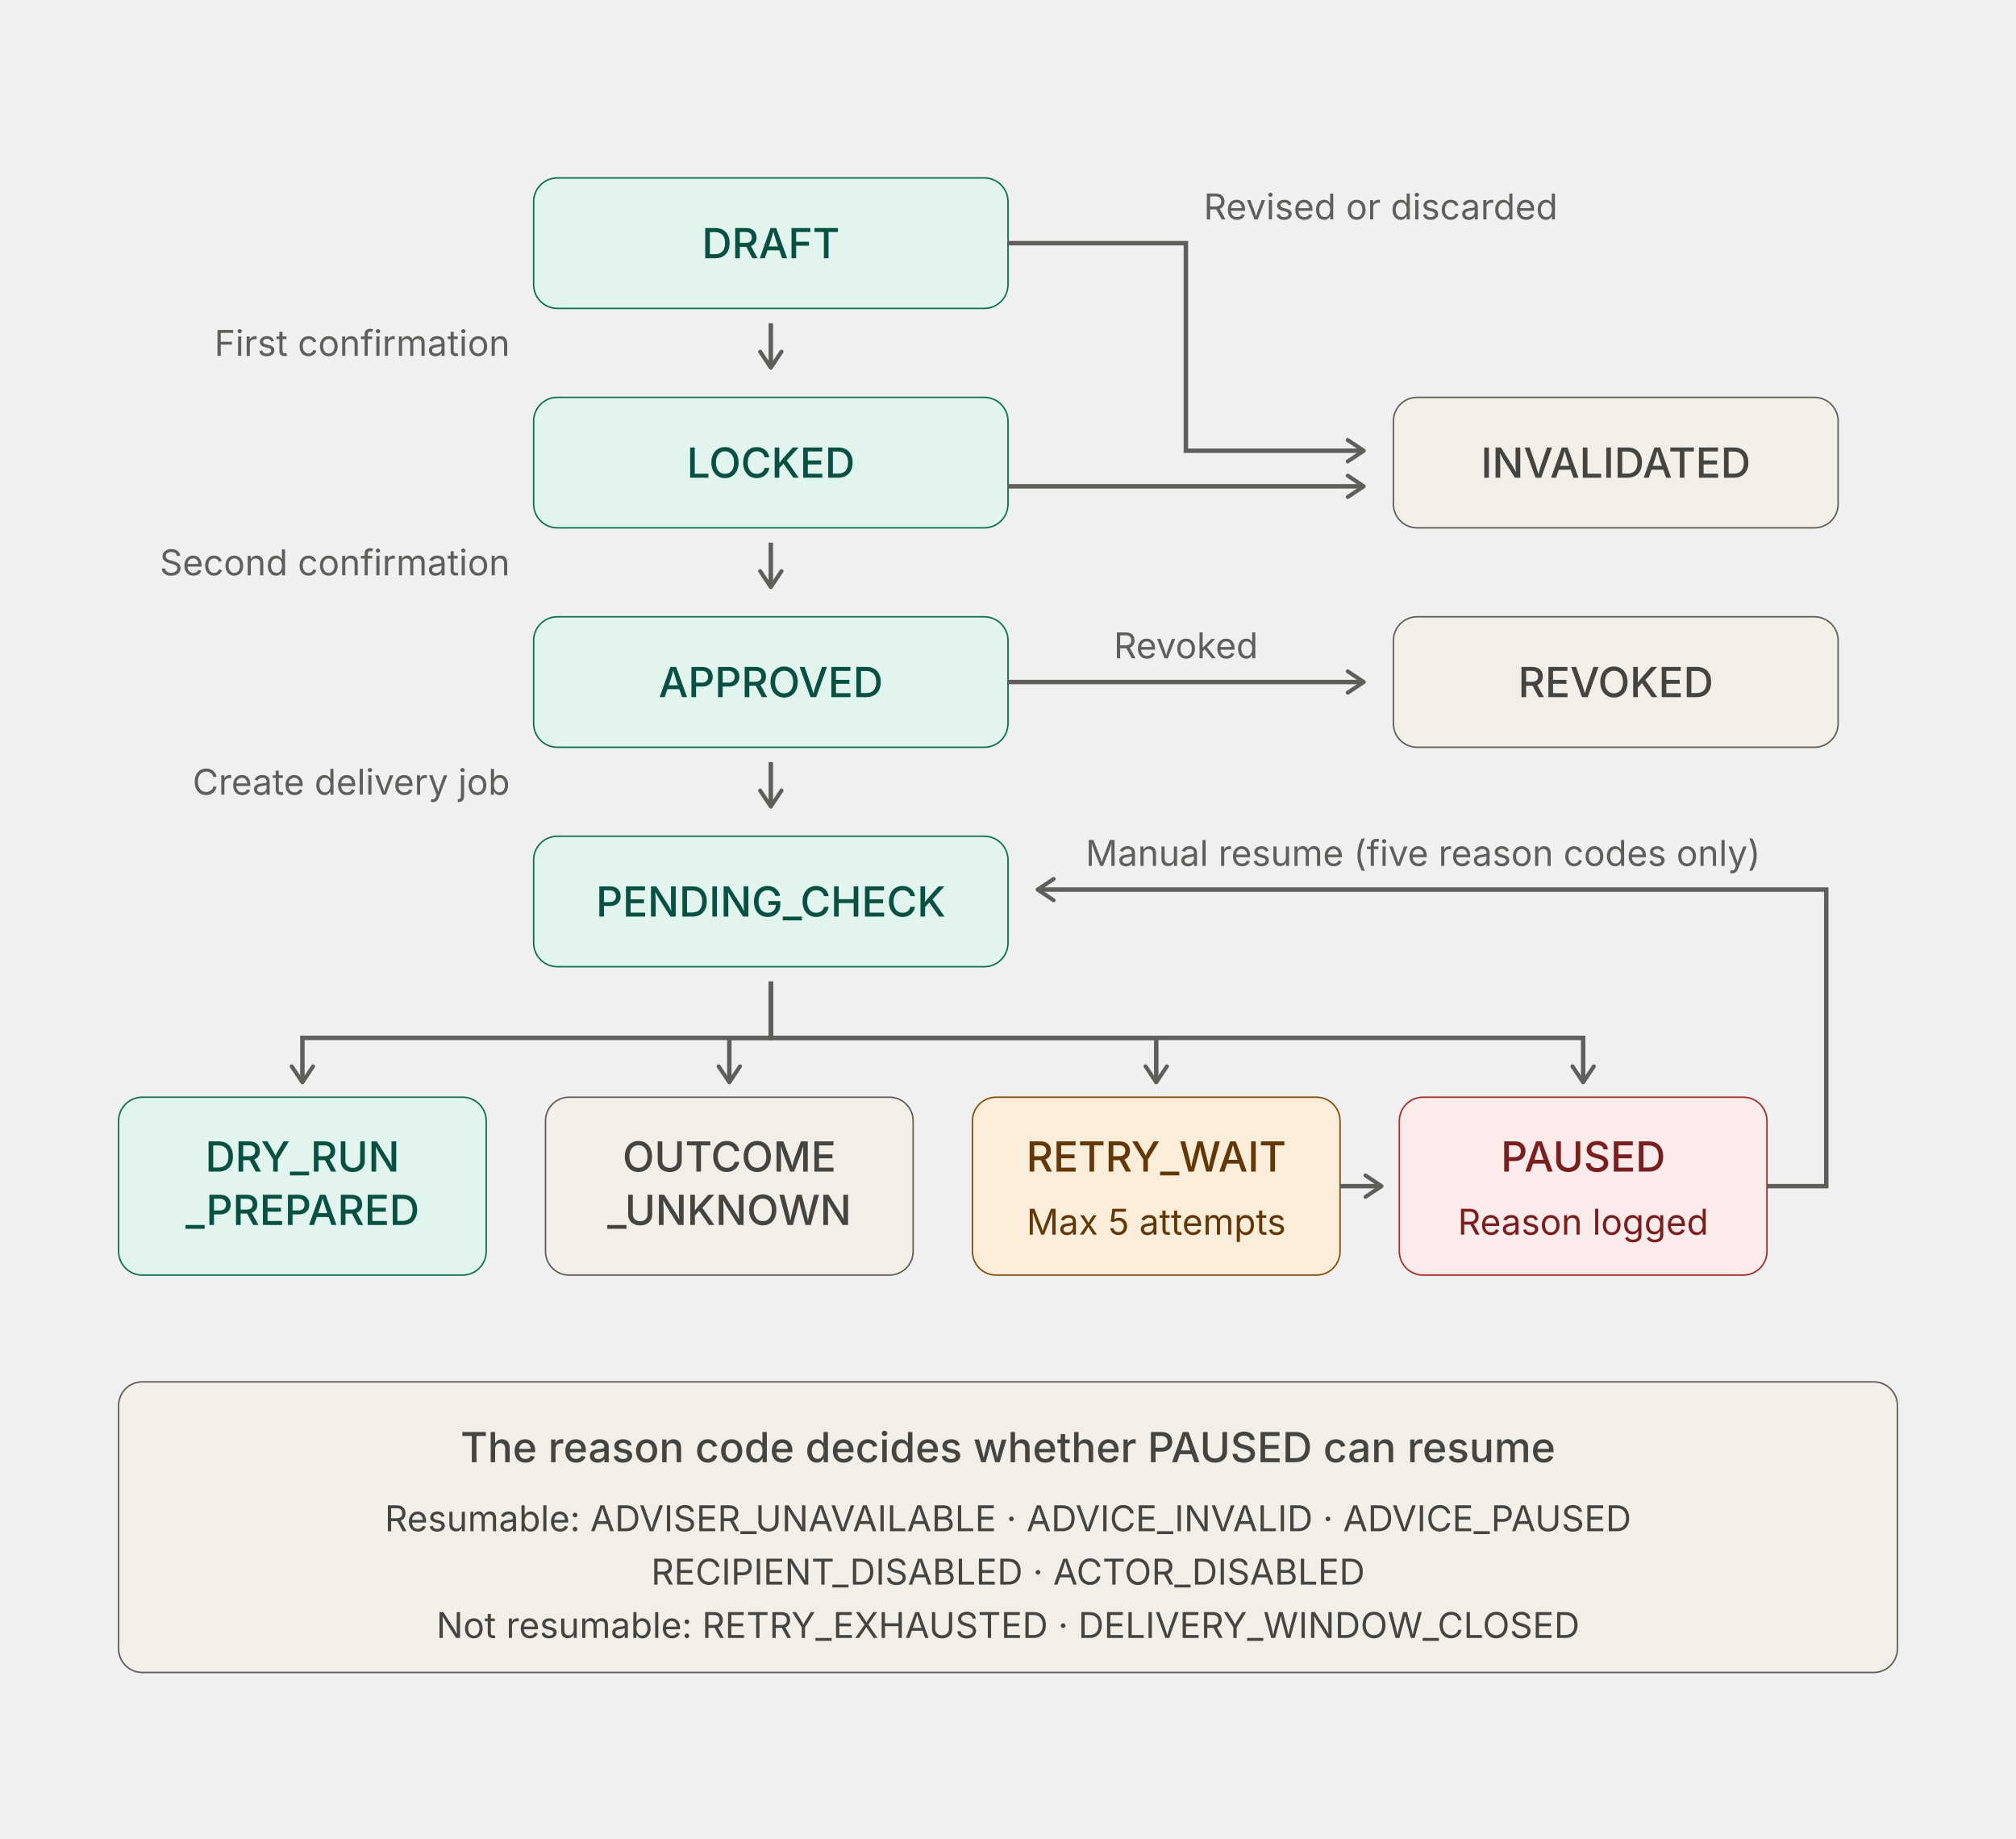
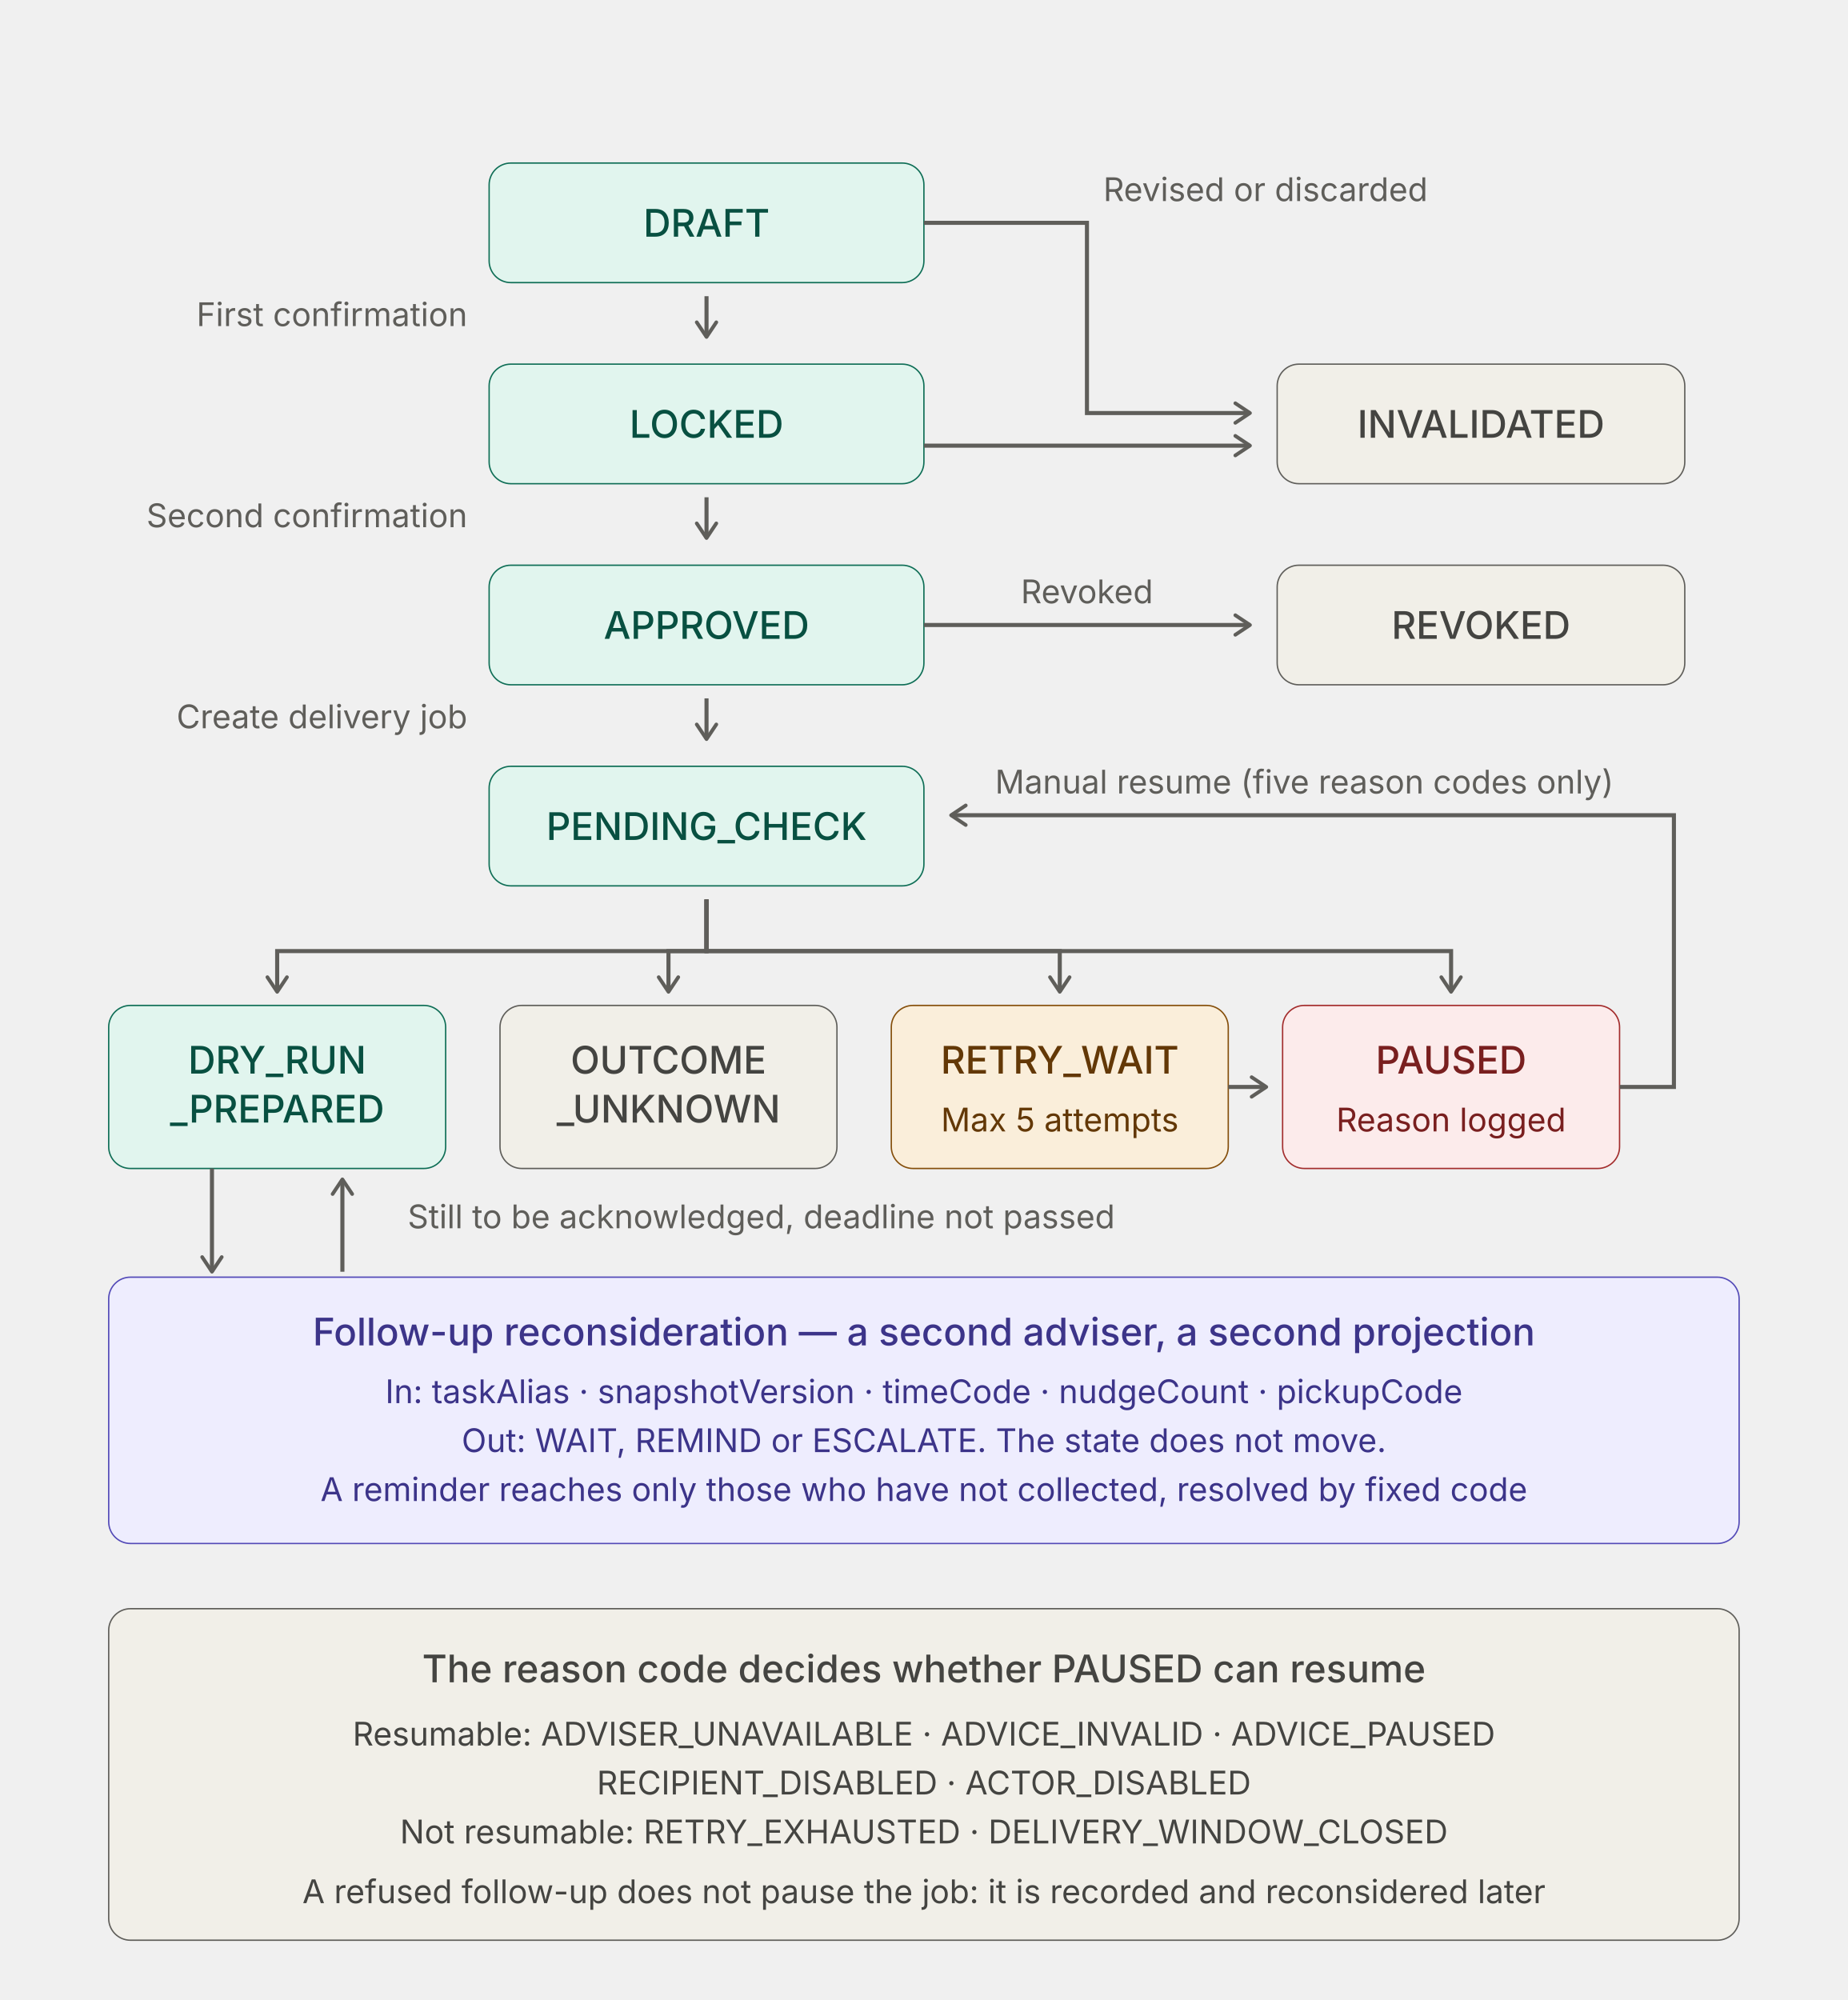
- <svg xmlns="http://www.w3.org/2000/svg" width="100%" viewBox="0 0 680 620" role="img">
+ <svg xmlns="http://www.w3.org/2000/svg" width="100%" viewBox="0 0 680 736" role="img">
  <style>
    text { font-family: -apple-system, "Helvetica Neue", Inter, system-ui, sans-serif; }
    .ts { font-size: 12px; fill: #5f5e5a; }
    .th { font-size: 14px; font-weight: 500; fill: #1a1a1a; }
    .box { fill: #ffffff; stroke: #888880; stroke-width: 0.5; }
    .arr { stroke: #5f5e5a; stroke-width: 1.5; fill: none; }
    .leader { stroke: #b4b2a9; stroke-width: 0.5; stroke-dasharray: 4 3; fill: none; }
    .c-teal   &gt; rect { fill: #E1F5EE; stroke: #0F6E56; } .c-teal   &gt; text { fill: #085041; }
    .c-coral  &gt; rect { fill: #FAECE7; stroke: #993C1D; } .c-coral  &gt; text { fill: #712B13; }
    .c-purple &gt; rect { fill: #EEEDFE; stroke: #534AB7; } .c-purple &gt; text { fill: #3C3489; }
    .c-gray   &gt; rect { fill: #F1EFE8; stroke: #5F5E5A; } .c-gray   &gt; text { fill: #444441; }
    .c-amber  &gt; rect { fill: #FAEEDA; stroke: #854F0B; } .c-amber  &gt; text { fill: #633806; }
    .c-red    &gt; rect { fill: #FCEBEB; stroke: #A32D2D; } .c-red    &gt; text { fill: #791F1F; }
  </style>
  <defs>
    <marker id="a" viewBox="0 0 10 10" refX="8" refY="5" markerWidth="6" markerHeight="6" orient="auto-start-reverse">
      <path d="M2 1L8 5L2 9" fill="none" stroke="context-stroke" stroke-width="1.5" stroke-linecap="round" stroke-linejoin="round" />
    </marker>
  </defs>
  <g class="c-teal">
    <rect x="180" y="60" width="160" height="44" rx="8" stroke-width="0.5" />
    <text class="th" x="260" y="82" text-anchor="middle" dominant-baseline="central">DRAFT</text>
  </g>
  <g class="c-teal">
    <rect x="180" y="134" width="160" height="44" rx="8" stroke-width="0.5" />
    <text class="th" x="260" y="156" text-anchor="middle" dominant-baseline="central">LOCKED</text>
  </g>
  <g class="c-teal">
    <rect x="180" y="208" width="160" height="44" rx="8" stroke-width="0.5" />
    <text class="th" x="260" y="230" text-anchor="middle" dominant-baseline="central">APPROVED</text>
  </g>
  <g class="c-teal">
    <rect x="180" y="282" width="160" height="44" rx="8" stroke-width="0.5" />
    <text class="th" x="260" y="304" text-anchor="middle" dominant-baseline="central">PENDING_CHECK</text>
  </g>
  <line x1="260" y1="109" x2="260" y2="124" class="arr" marker-end="url(#a)" />
  <text class="ts" x="172" y="120" text-anchor="end">First confirmation</text>
  <line x1="260" y1="183" x2="260" y2="198" class="arr" marker-end="url(#a)" />
  <text class="ts" x="172" y="194" text-anchor="end">Second confirmation</text>
  <line x1="260" y1="257" x2="260" y2="272" class="arr" marker-end="url(#a)" />
  <text class="ts" x="172" y="268" text-anchor="end">Create delivery job</text>
  <g class="c-gray">
    <rect x="470" y="134" width="150" height="44" rx="8" stroke-width="0.5" />
    <text class="th" x="545" y="156" text-anchor="middle" dominant-baseline="central">INVALIDATED</text>
  </g>
  <g class="c-gray">
    <rect x="470" y="208" width="150" height="44" rx="8" stroke-width="0.5" />
    <text class="th" x="545" y="230" text-anchor="middle" dominant-baseline="central">REVOKED</text>
  </g>
  <path d="M340 82 L400 82 L400 152 L460 152" class="arr" marker-end="url(#a)" />
  <text class="ts" x="406" y="74">Revised or discarded</text>
  <line x1="340" y1="164" x2="460" y2="164" class="arr" marker-end="url(#a)" />
  <line x1="340" y1="230" x2="460" y2="230" class="arr" marker-end="url(#a)" />
  <text class="ts" x="400" y="222" text-anchor="middle">Revoked</text>
  <path d="M260 331 L260 350 L102 350 L102 365" class="arr" marker-end="url(#a)" />
  <path d="M260 331 L260 350 L246 350 L246 365" class="arr" marker-end="url(#a)" />
  <path d="M260 331 L260 350 L390 350 L390 365" class="arr" marker-end="url(#a)" />
  <path d="M260 331 L260 350 L534 350 L534 365" class="arr" marker-end="url(#a)" />
  <g class="c-teal">
    <rect x="40" y="370" width="124" height="60" rx="8" stroke-width="0.5" />
    <text class="th" x="102" y="390" text-anchor="middle" dominant-baseline="central">DRY_RUN</text>
    <text class="th" x="102" y="408" text-anchor="middle" dominant-baseline="central">_PREPARED</text>
  </g>
  <g class="c-gray">
    <rect x="184" y="370" width="124" height="60" rx="8" stroke-width="0.5" />
    <text class="th" x="246" y="390" text-anchor="middle" dominant-baseline="central">OUTCOME</text>
    <text class="th" x="246" y="408" text-anchor="middle" dominant-baseline="central">_UNKNOWN</text>
  </g>
  <g class="c-amber">
    <rect x="328" y="370" width="124" height="60" rx="8" stroke-width="0.5" />
    <text class="th" x="390" y="390" text-anchor="middle" dominant-baseline="central">RETRY_WAIT</text>
    <text class="ts" x="390" y="412" text-anchor="middle" dominant-baseline="central">Max 5 attempts</text>
  </g>
  <g class="c-red">
    <rect x="472" y="370" width="124" height="60" rx="8" stroke-width="0.5" />
    <text class="th" x="534" y="390" text-anchor="middle" dominant-baseline="central">PAUSED</text>
    <text class="ts" x="534" y="412" text-anchor="middle" dominant-baseline="central">Reason logged</text>
  </g>
+   <path d="M78 430 L78 468" class="arr" marker-end="url(#a)" />
+   <path d="M126 468 L126 434" class="arr" marker-end="url(#a)" />
+   <text class="ts" x="150" y="452">Still to be acknowledged, deadline not passed</text>
+   <g class="c-purple">
+     <rect x="40" y="470" width="600" height="98" rx="8" stroke-width="0.5" />
+     <text class="th" x="340" y="490" text-anchor="middle" dominant-baseline="central">Follow-up reconsideration — a second adviser, a second projection</text>
+     <text class="ts" x="340" y="512" text-anchor="middle" dominant-baseline="central">In: taskAlias · snapshotVersion · timeCode · nudgeCount · pickupCode</text>
+     <text class="ts" x="340" y="530" text-anchor="middle" dominant-baseline="central">Out: WAIT, REMIND or ESCALATE. The state does not move.</text>
+     <text class="ts" x="340" y="548" text-anchor="middle" dominant-baseline="central">A reminder reaches only those who have not collected, resolved by fixed code</text>
+   </g>
  <line x1="452" y1="400" x2="466" y2="400" class="arr" marker-end="url(#a)" />
  <path d="M596 400 L616 400 L616 300 L350 300" class="arr" marker-end="url(#a)" />
  <text class="ts" x="480" y="292" text-anchor="middle">Manual resume (five reason codes only)</text>
  <g class="c-gray">
-     <rect x="40" y="466" width="600" height="98" rx="8" stroke-width="0.5" />
-     <text class="th" x="340" y="488" text-anchor="middle" dominant-baseline="central">The reason code decides whether PAUSED can resume</text>
-     <text class="ts" x="340" y="512" text-anchor="middle" dominant-baseline="central">Resumable: ADVISER_UNAVAILABLE · ADVICE_INVALID · ADVICE_PAUSED</text>
-     <text class="ts" x="340" y="530" text-anchor="middle" dominant-baseline="central">RECIPIENT_DISABLED · ACTOR_DISABLED</text>
-     <text class="ts" x="340" y="548" text-anchor="middle" dominant-baseline="central">Not resumable: RETRY_EXHAUSTED · DELIVERY_WINDOW_CLOSED</text>
+     <rect x="40" y="592" width="600" height="122" rx="8" stroke-width="0.5" />
+     <text class="th" x="340" y="614" text-anchor="middle" dominant-baseline="central">The reason code decides whether PAUSED can resume</text>
+     <text class="ts" x="340" y="638" text-anchor="middle" dominant-baseline="central">Resumable: ADVISER_UNAVAILABLE · ADVICE_INVALID · ADVICE_PAUSED</text>
+     <text class="ts" x="340" y="656" text-anchor="middle" dominant-baseline="central">RECIPIENT_DISABLED · ACTOR_DISABLED</text>
+     <text class="ts" x="340" y="674" text-anchor="middle" dominant-baseline="central">Not resumable: RETRY_EXHAUSTED · DELIVERY_WINDOW_CLOSED</text>
+     <text class="ts" x="340" y="696" text-anchor="middle" dominant-baseline="central">A refused follow-up does not pause the job: it is recorded and reconsidered later</text>
  </g>
</svg>
